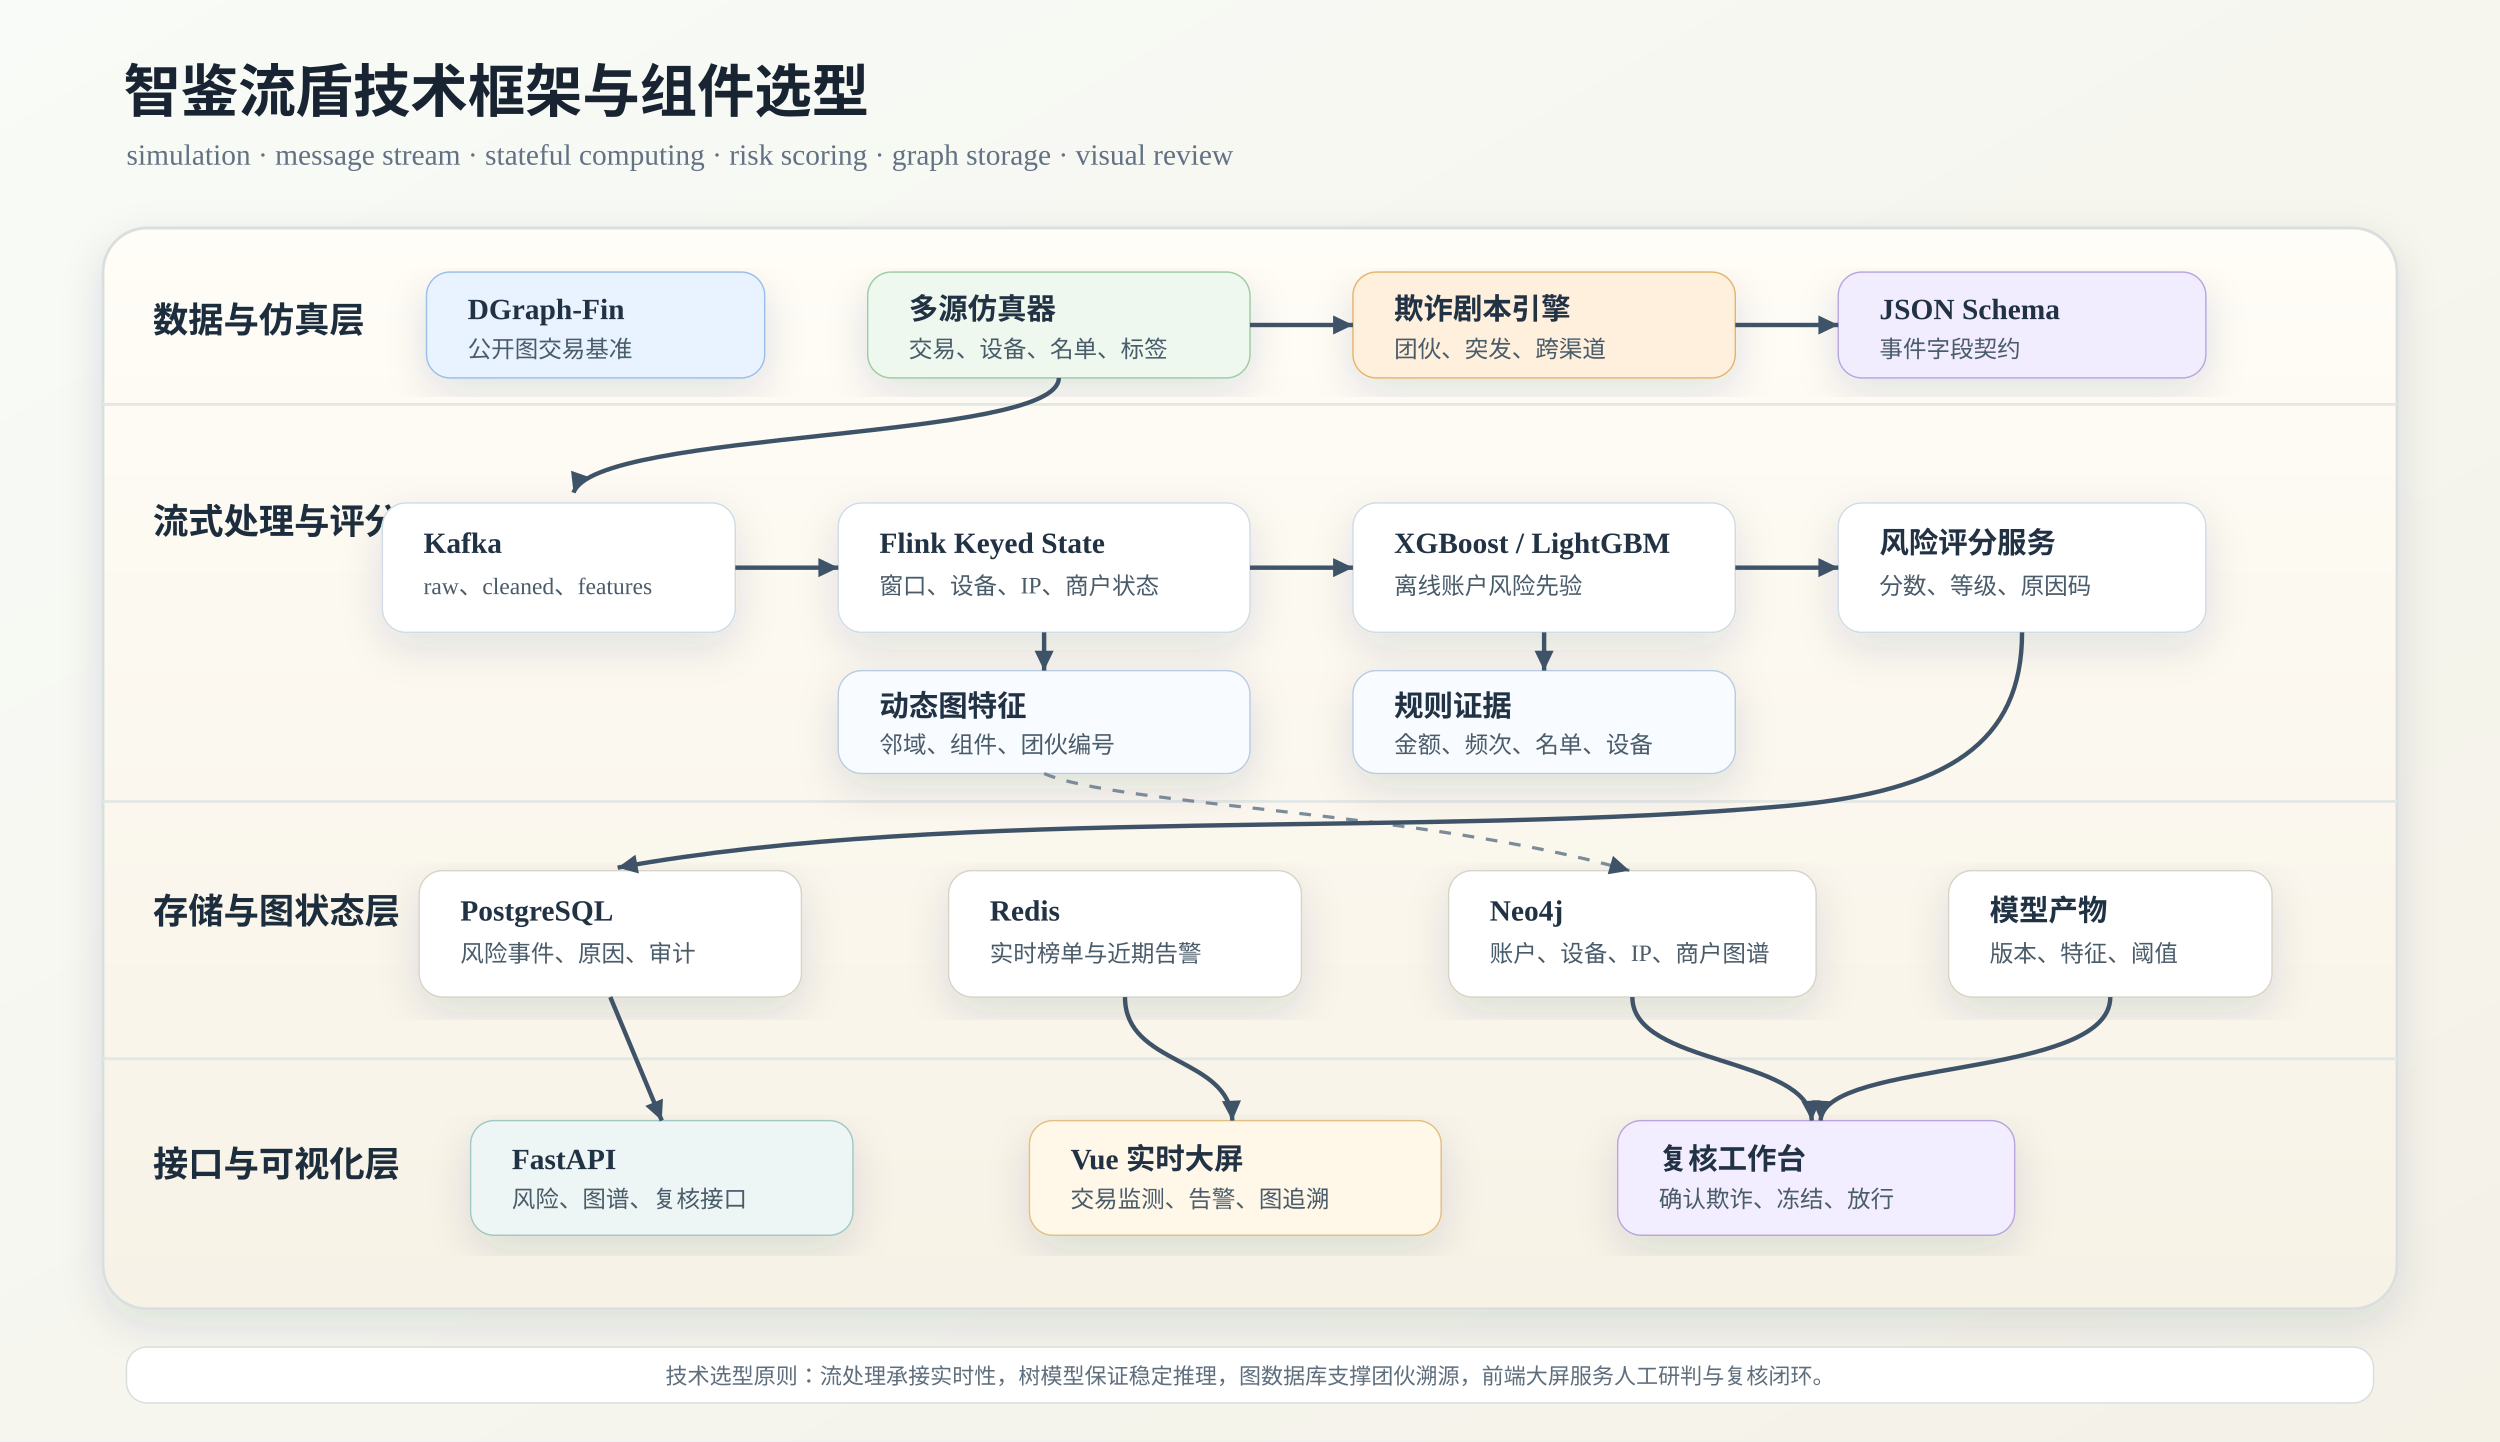
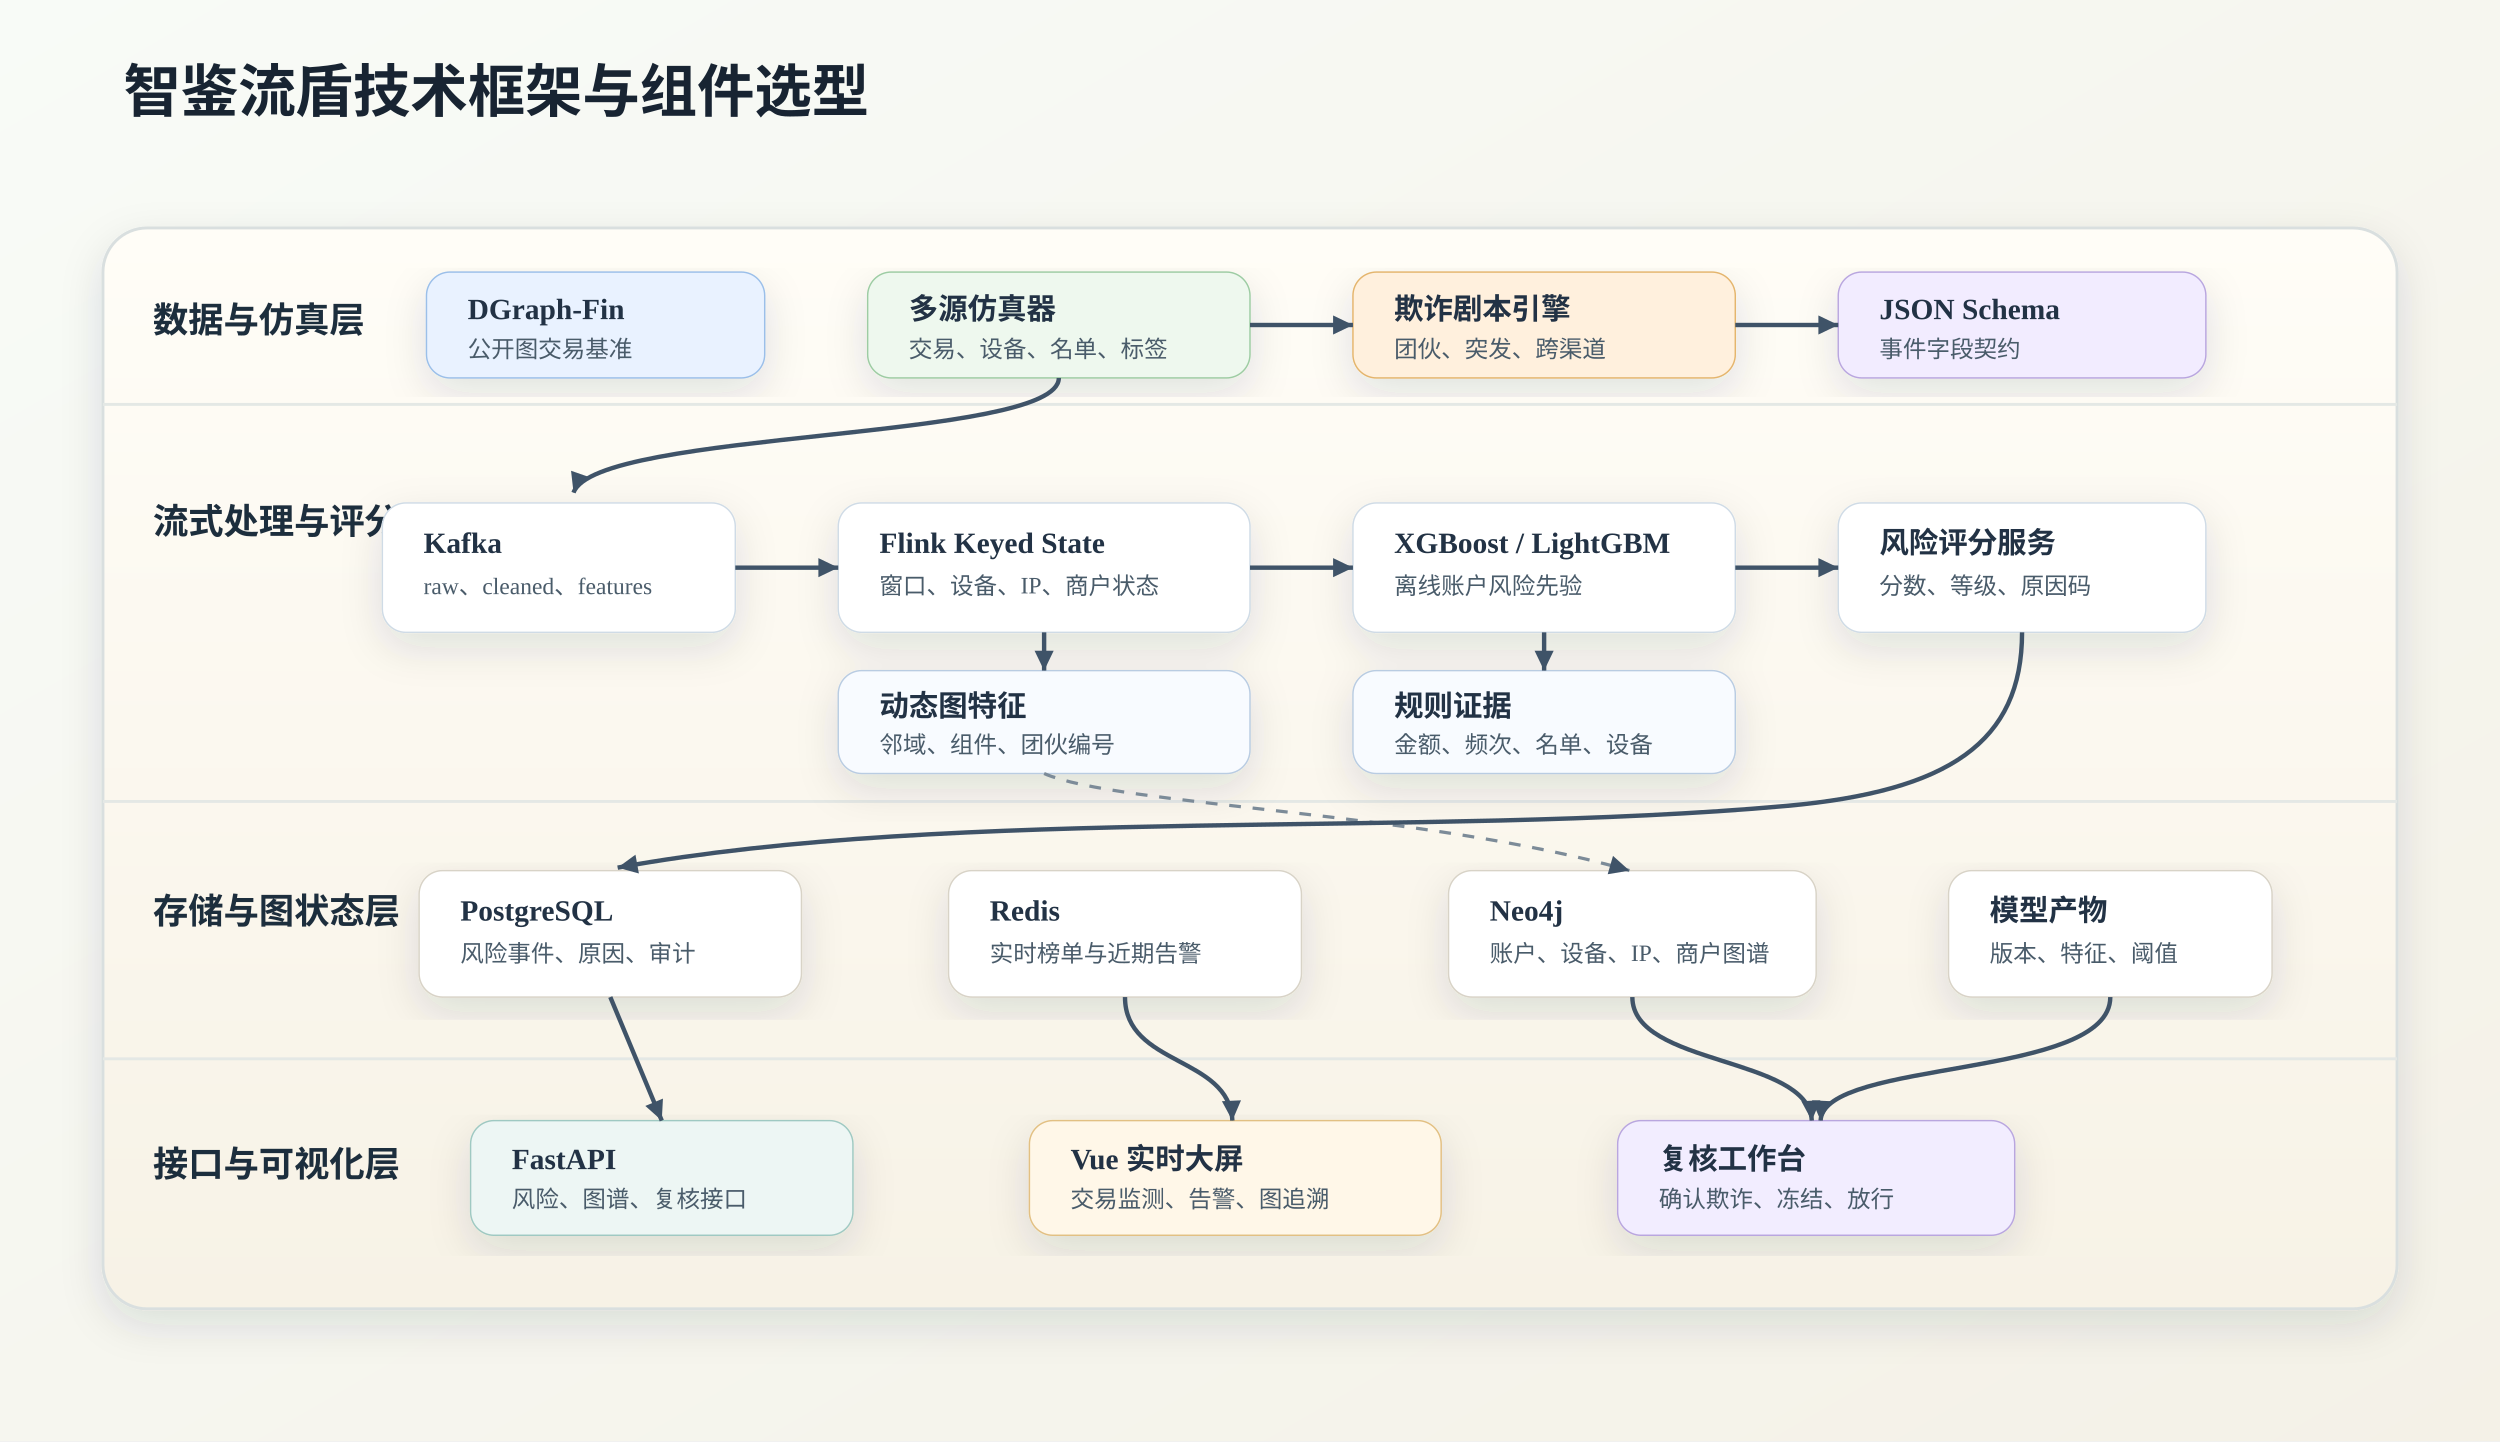
<svg xmlns="http://www.w3.org/2000/svg" width="1700" height="980" viewBox="0 0 1700 980">
  <defs>
    <linearGradient id="bg" x1="0" y1="0" x2="1" y2="1">
      <stop offset="0" stop-color="#f8fbf7" />
      <stop offset="1" stop-color="#f4f1e7" />
    </linearGradient>
    <linearGradient id="panel" x1="0" y1="0" x2="0" y2="1">
      <stop offset="0" stop-color="#fffdf7" />
      <stop offset="1" stop-color="#f7f2e6" />
    </linearGradient>
    <filter id="shadow" x="-18%" y="-18%" width="136%" height="136%">
      <feDropShadow dx="0" dy="10" stdDeviation="14" flood-color="#243446" flood-opacity="0.12" />
    </filter>
    <marker id="arrow" markerWidth="16" markerHeight="16" refX="15" refY="8" orient="auto" markerUnits="userSpaceOnUse">
      <path d="M1.5,1.5 L15,8 L1.5,14.5 Z" fill="#3f5368" />
    </marker>
    <style>
      .title{font-family:"Source Han Serif SC","SimSun","Times New Roman",serif;font-size:39px;font-weight:700;fill:#182432}
-       .sub{font-family:"Times New Roman","Source Han Serif SC","SimSun",serif;font-size:20px;fill:#637184}
      .lane{font-family:"Source Han Serif SC","SimSun","Times New Roman",serif;font-size:24px;font-weight:700;fill:#1f2e3d}
      .node{font-family:"Source Han Serif SC","SimSun","Times New Roman",serif;font-size:20px;font-weight:700;fill:#223244}
      .body{font-family:"Source Han Serif SC","SimSun","Times New Roman",serif;font-size:16px;fill:#4a5b6a}
      .chip{font-family:"Times New Roman","Source Han Serif SC","SimSun",serif;font-size:15px;fill:#5f6e7c}
      .line{fill:none;stroke:#3f5368;stroke-width:3;marker-end:url(#arrow)}
      .dash{fill:none;stroke:#7c8b98;stroke-width:2.2;stroke-dasharray:8 8;marker-end:url(#arrow)}
    </style>
  </defs>
  <rect width="1700" height="980" fill="url(#bg)" />
  <text x="84" y="76" class="title">智鉴流盾技术框架与组件选型</text>
-   <text x="86" y="112" class="sub">simulation · message stream · stateful computing · risk scoring · graph storage · visual review</text>
  <g filter="url(#shadow)">
    <rect x="70" y="155" width="1560" height="735" rx="30" fill="url(#panel)" stroke="#d9dfdf" stroke-width="2" />
    <line x1="70" y1="275" x2="1630" y2="275" stroke="#e4e8e5" stroke-width="2" />
    <line x1="70" y1="545" x2="1630" y2="545" stroke="#e4e8e5" stroke-width="2" />
    <line x1="70" y1="720" x2="1630" y2="720" stroke="#e4e8e5" stroke-width="2" />
    <text x="104" y="226" class="lane">数据与仿真层</text>
    <text x="104" y="363" class="lane">流式处理与评分层</text>
    <text x="104" y="628" class="lane">存储与图状态层</text>
    <text x="104" y="800" class="lane">接口与可视化层</text>
  </g>
  <g filter="url(#shadow)">
    <rect x="290" y="185" width="230" height="72" rx="16" fill="#e9f2ff" stroke="#9bbfe9" />
    <text x="318" y="217" class="node">DGraph-Fin</text>
    <text x="318" y="243" class="body">公开图交易基准</text>
    <rect x="590" y="185" width="260" height="72" rx="16" fill="#eef8ee" stroke="#9dcca3" />
    <text x="618" y="217" class="node">多源仿真器</text>
    <text x="618" y="243" class="body">交易、设备、名单、标签</text>
    <rect x="920" y="185" width="260" height="72" rx="16" fill="#fff0dd" stroke="#e4b56d" />
    <text x="948" y="217" class="node">欺诈剧本引擎</text>
    <text x="948" y="243" class="body">团伙、突发、跨渠道</text>
    <rect x="1250" y="185" width="250" height="72" rx="16" fill="#f2ecff" stroke="#b9a6df" />
    <text x="1278" y="217" class="node">JSON Schema</text>
    <text x="1278" y="243" class="body">事件字段契约</text>
  </g>
  <g filter="url(#shadow)">
    <rect x="260" y="342" width="240" height="88" rx="16" fill="#ffffff" stroke="#cfdbe6" />
    <text x="288" y="376" class="node">Kafka</text>
    <text x="288" y="404" class="body">raw、cleaned、features</text>
    <rect x="570" y="342" width="280" height="88" rx="16" fill="#ffffff" stroke="#cfdbe6" />
    <text x="598" y="376" class="node">Flink Keyed State</text>
    <text x="598" y="404" class="body">窗口、设备、IP、商户状态</text>
    <rect x="920" y="342" width="260" height="88" rx="16" fill="#ffffff" stroke="#cfdbe6" />
    <text x="948" y="376" class="node">XGBoost / LightGBM</text>
    <text x="948" y="404" class="body">离线账户风险先验</text>
    <rect x="1250" y="342" width="250" height="88" rx="16" fill="#ffffff" stroke="#cfdbe6" />
    <text x="1278" y="376" class="node">风险评分服务</text>
    <text x="1278" y="404" class="body">分数、等级、原因码</text>
    <rect x="570" y="456" width="280" height="70" rx="16" fill="#f8fbff" stroke="#b9cce2" />
    <text x="598" y="487" class="node">动态图特征</text>
    <text x="598" y="512" class="body">邻域、组件、团伙编号</text>
    <rect x="920" y="456" width="260" height="70" rx="16" fill="#f8fbff" stroke="#b9cce2" />
    <text x="948" y="487" class="node">规则证据</text>
    <text x="948" y="512" class="body">金额、频次、名单、设备</text>
  </g>
  <g filter="url(#shadow)">
    <rect x="285" y="592" width="260" height="86" rx="16" fill="#ffffff" stroke="#d8d3c7" />
    <text x="313" y="626" class="node">PostgreSQL</text>
    <text x="313" y="654" class="body">风险事件、原因、审计</text>
    <rect x="645" y="592" width="240" height="86" rx="16" fill="#ffffff" stroke="#d8d3c7" />
    <text x="673" y="626" class="node">Redis</text>
    <text x="673" y="654" class="body">实时榜单与近期告警</text>
    <rect x="985" y="592" width="250" height="86" rx="16" fill="#ffffff" stroke="#d8d3c7" />
    <text x="1013" y="626" class="node">Neo4j</text>
    <text x="1013" y="654" class="body">账户、设备、IP、商户图谱</text>
    <rect x="1325" y="592" width="220" height="86" rx="16" fill="#ffffff" stroke="#d8d3c7" />
    <text x="1353" y="626" class="node">模型产物</text>
    <text x="1353" y="654" class="body">版本、特征、阈值</text>
  </g>
  <g filter="url(#shadow)">
    <rect x="320" y="762" width="260" height="78" rx="16" fill="#edf6f4" stroke="#9fc9c2" />
    <text x="348" y="795" class="node">FastAPI</text>
    <text x="348" y="821" class="body">风险、图谱、复核接口</text>
    <rect x="700" y="762" width="280" height="78" rx="16" fill="#fff7e8" stroke="#e2c083" />
    <text x="728" y="795" class="node">Vue 实时大屏</text>
    <text x="728" y="821" class="body">交易监测、告警、图追溯</text>
    <rect x="1100" y="762" width="270" height="78" rx="16" fill="#f2edff" stroke="#b9a6df" />
    <text x="1128" y="795" class="node">复核工作台</text>
    <text x="1128" y="821" class="body">确认欺诈、冻结、放行</text>
  </g>
  <path class="line" d="M850 221 C880 221 890 221 920 221" />
  <path class="line" d="M1180 221 C1210 221 1220 221 1250 221" />
  <path class="line" d="M720 257 C720 300 405 292 390 335" />
  <path class="line" d="M500 386 C530 386 540 386 570 386" />
  <path class="line" d="M850 386 C880 386 890 386 920 386" />
  <path class="line" d="M1180 386 C1210 386 1220 386 1250 386" />
  <path class="line" d="M710 430 L710 456" />
  <path class="line" d="M1050 430 L1050 456" />
  <path class="dash" d="M710 526 C760 548 970 552 1108 592" />
  <path class="line" d="M1375 430 C1375 505 1325 538 1215 548 C970 570 650 548 420 590" />
  <path class="line" d="M1435 678 C1435 734 1240 720 1238 762" />
  <path class="line" d="M415 678 L450 762" />
  <path class="line" d="M765 678 C765 725 836 718 838 762" />
  <path class="line" d="M1110 678 C1110 725 1230 718 1232 762" />
-   <g>
-     <rect x="86" y="916" width="1528" height="38" rx="14" fill="#ffffff" stroke="#d7dedc" />
-     <text x="850" y="941" text-anchor="middle" class="chip">技术选型原则：流处理承接实时性，树模型保证稳定推理，图数据库支撑团伙溯源，前端大屏服务人工研判与复核闭环。</text>
-   </g>
</svg>
